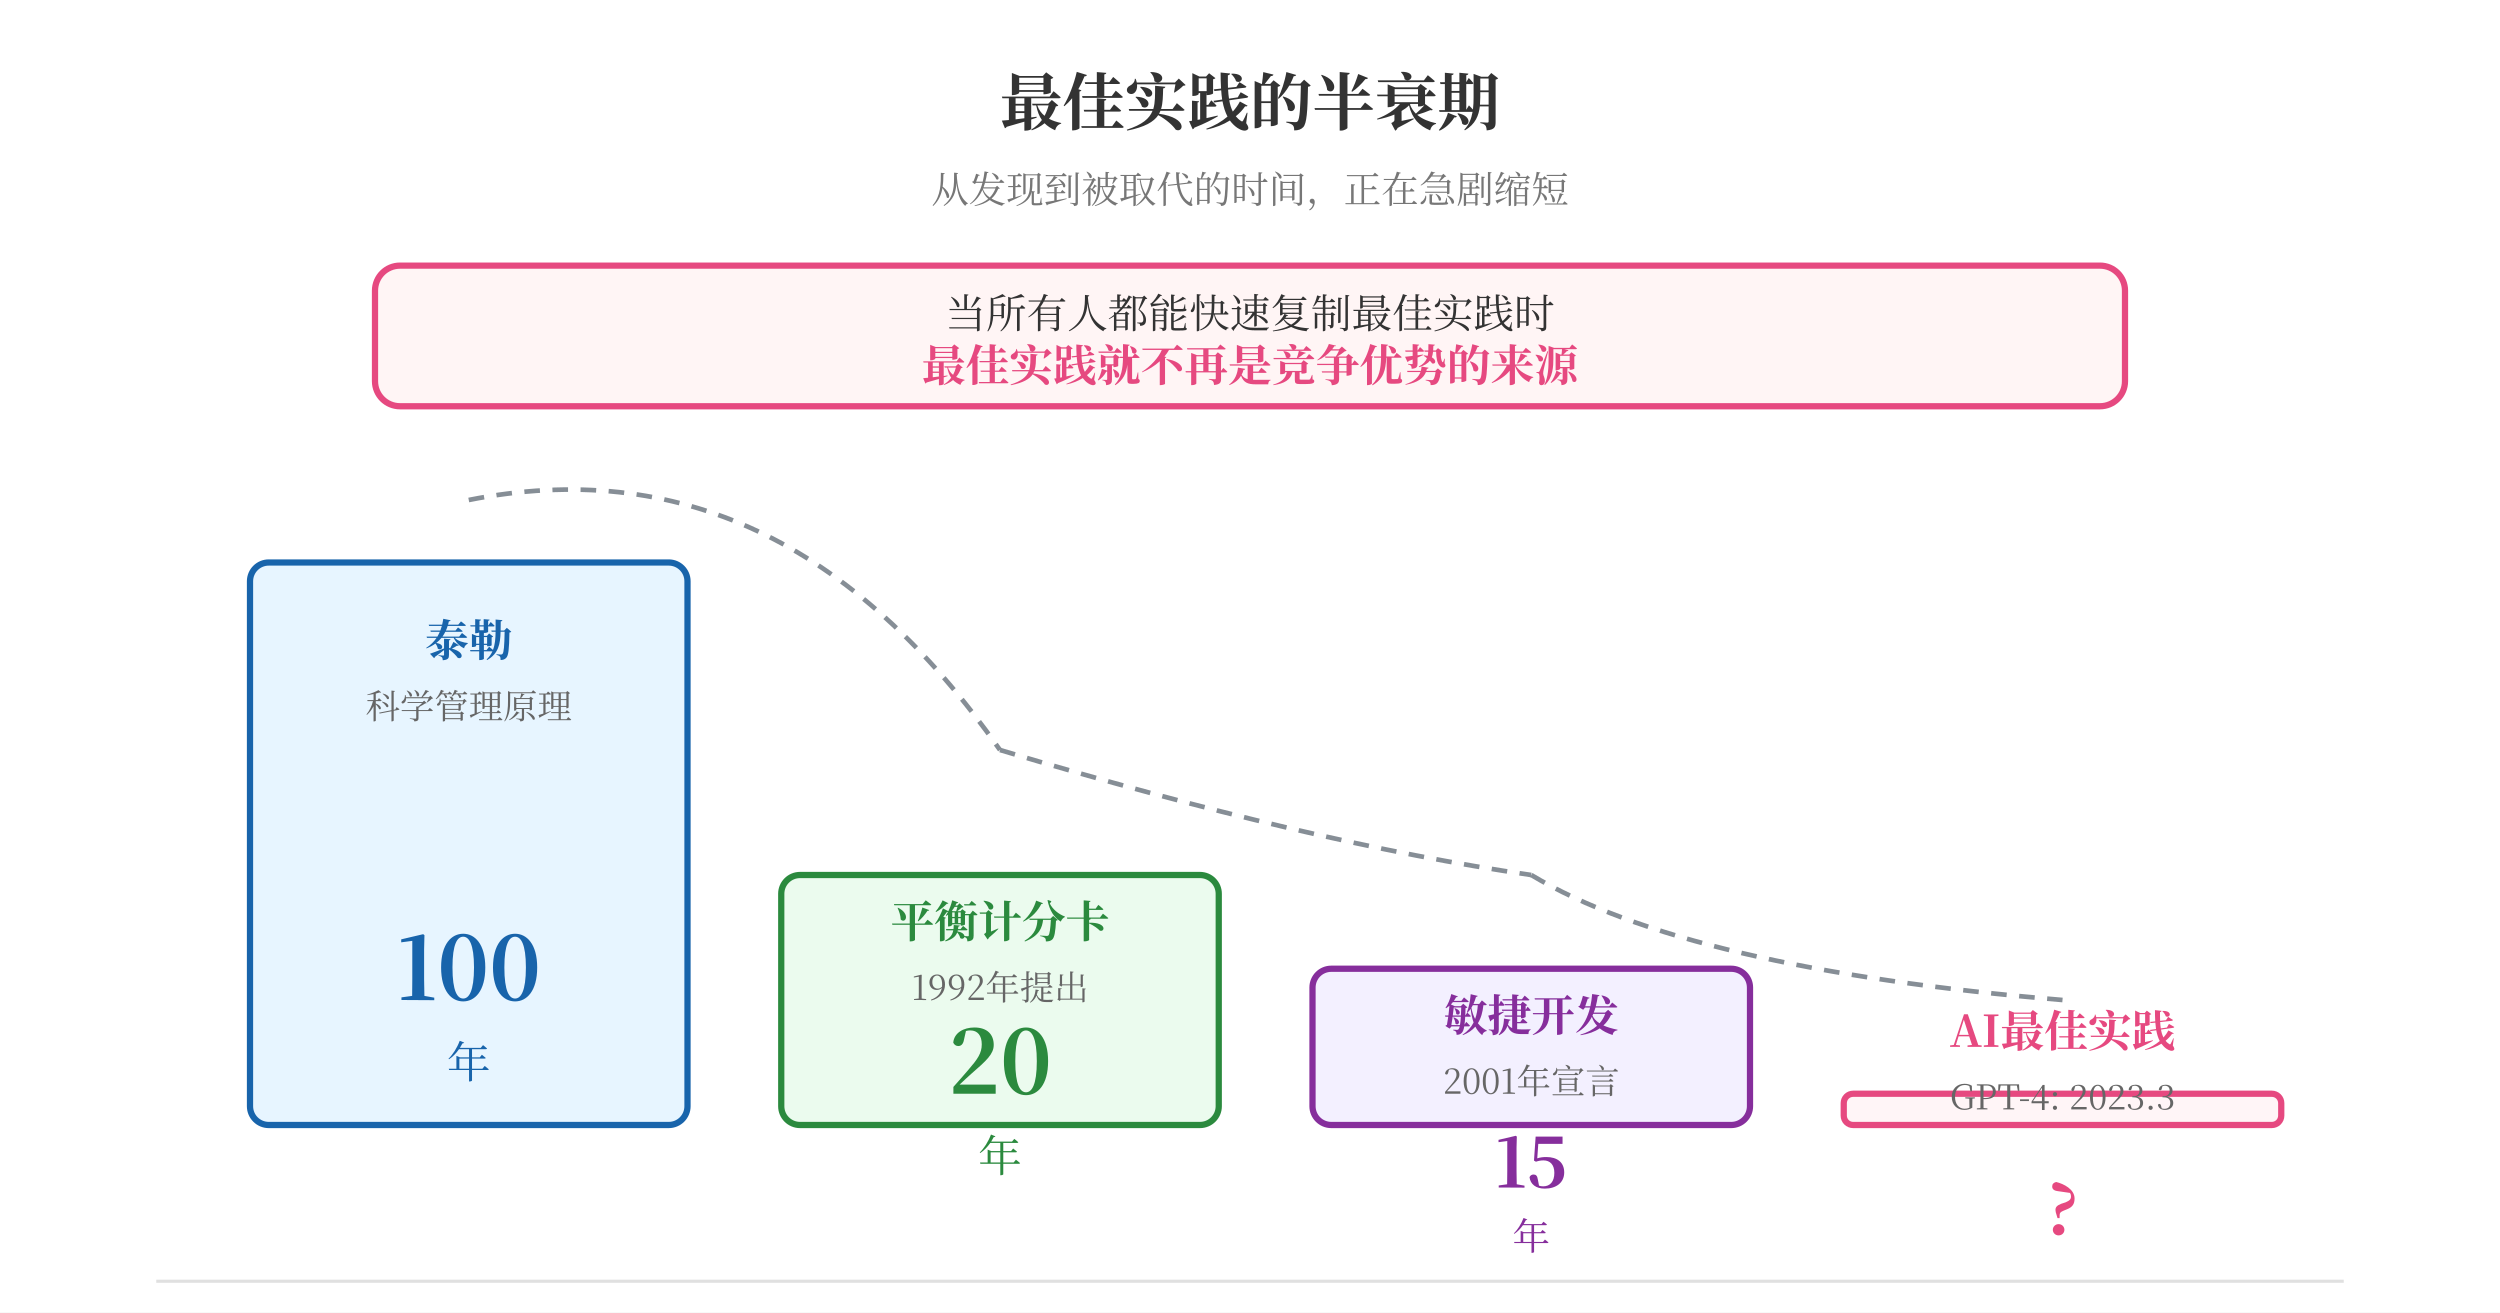
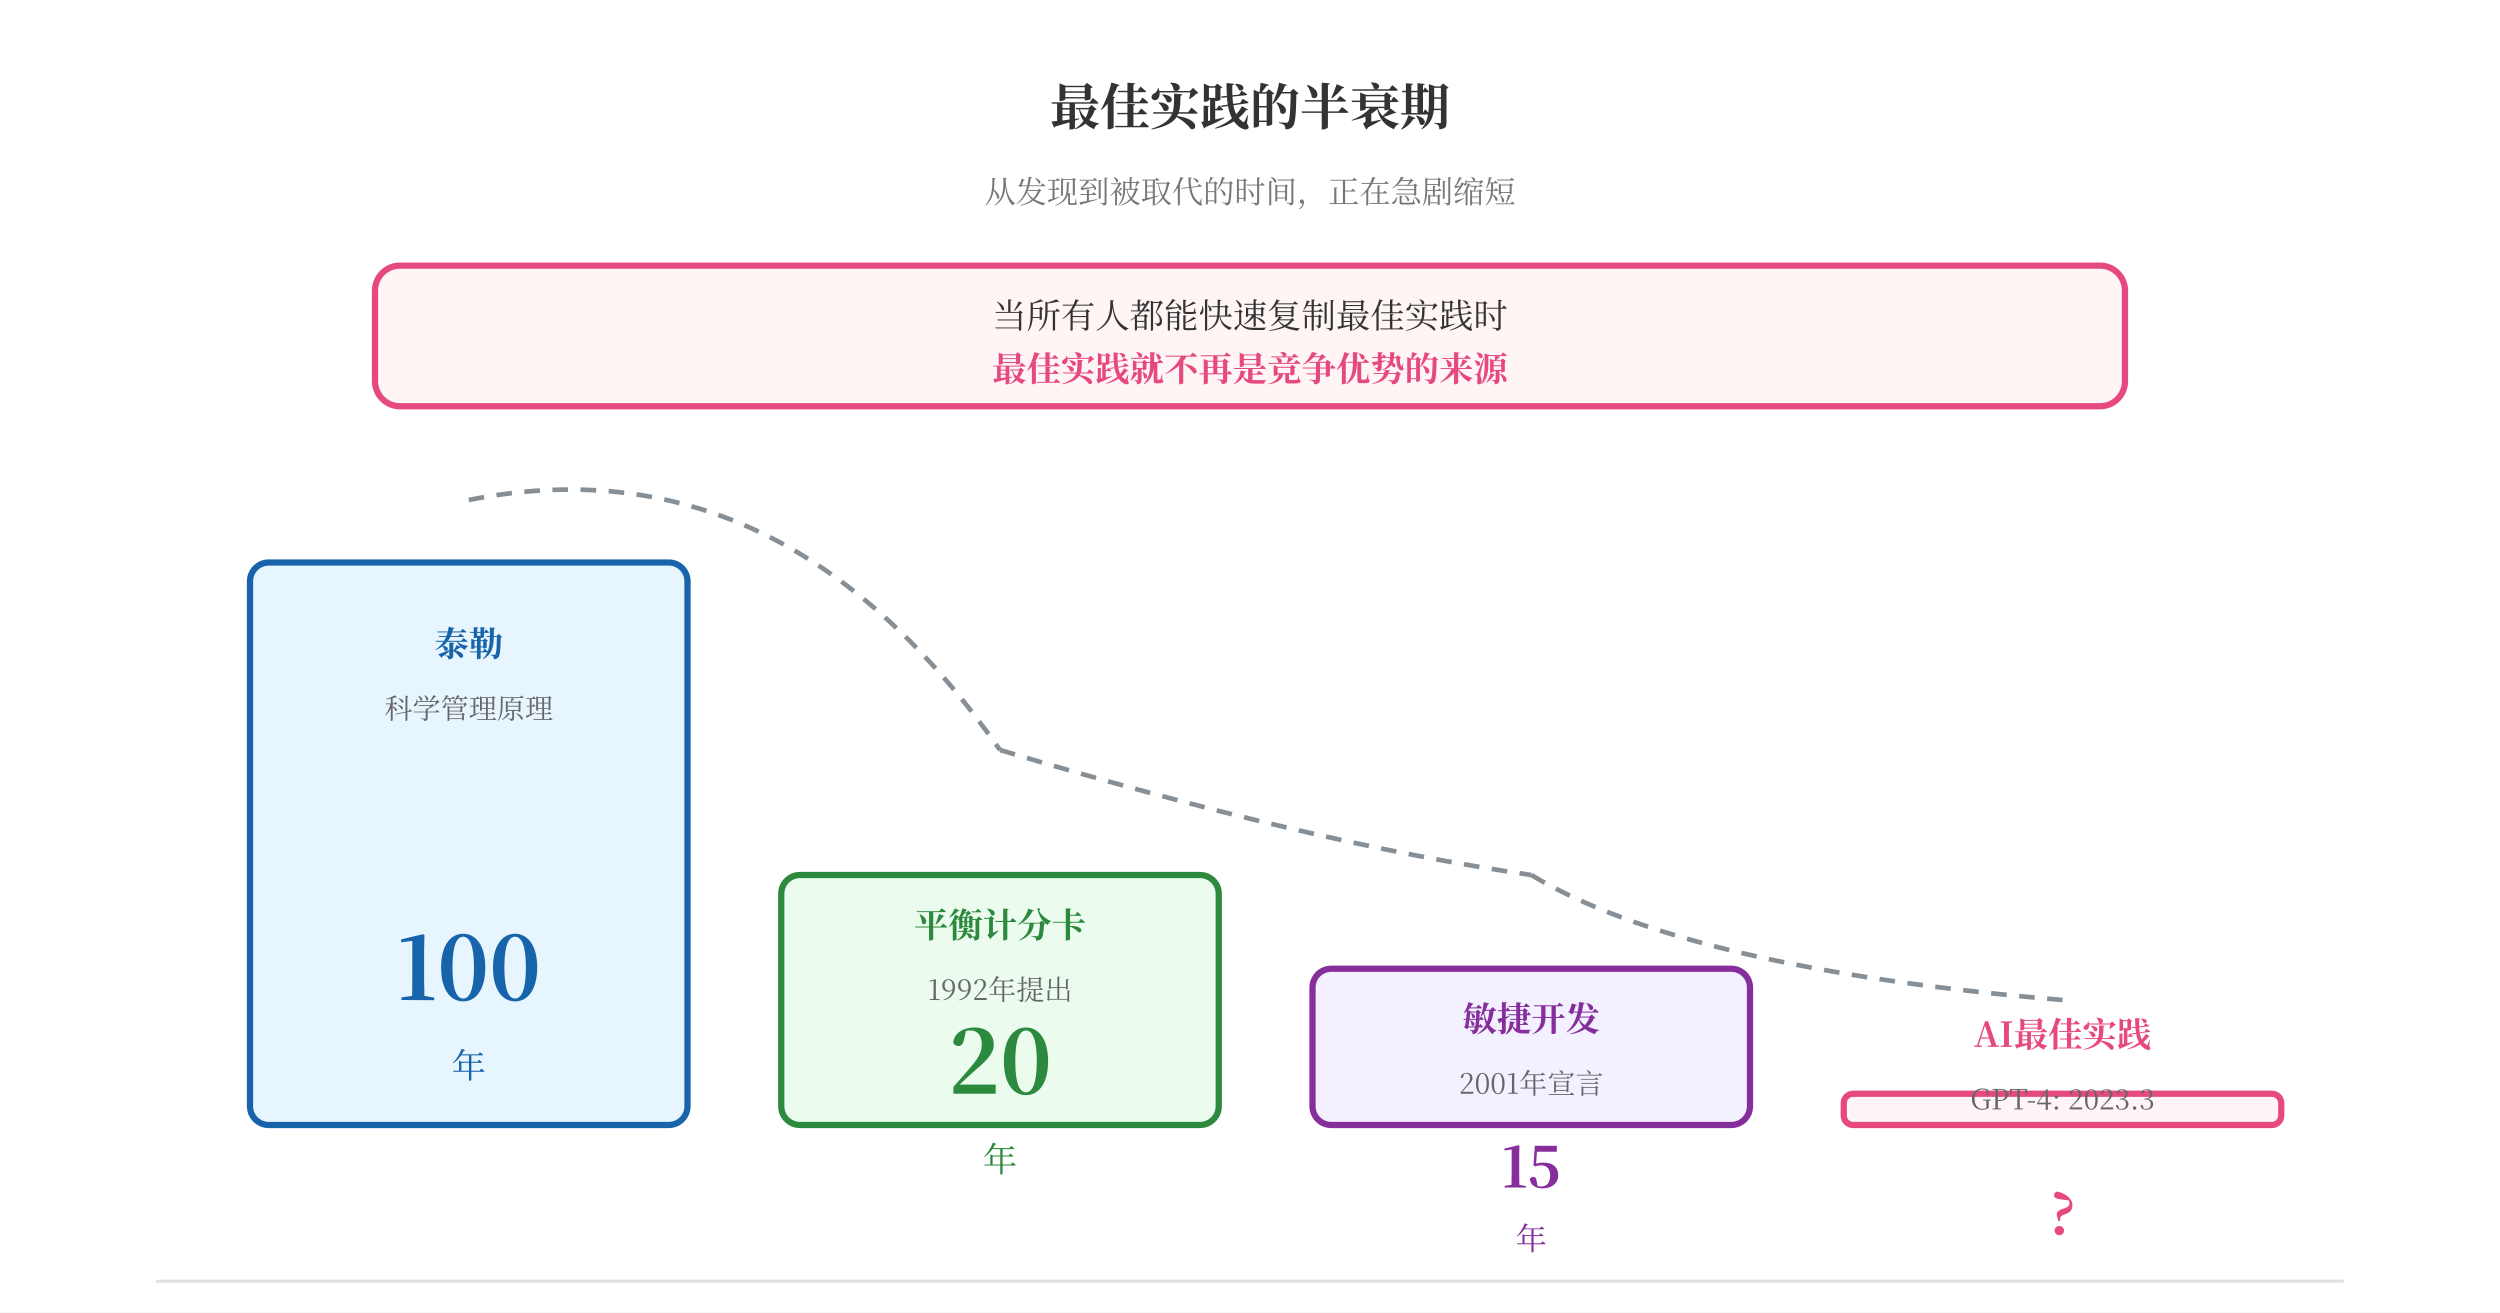
<svg xmlns="http://www.w3.org/2000/svg" viewBox="0 0 800 420" style="font-family: 'Noto Serif CJK SC', serif; background: #fefefe;">
  <rect width="800" height="420" fill="white" />
-   <text x="400" y="40" text-anchor="middle" font-size="20" font-weight="bold" fill="#333">最佳实践的半衰期</text>
-   <text x="400" y="65" text-anchor="middle" font-size="12" fill="#777">从发现到被取代的时间，正在急剧缩短</text>
+   <text x="400" y="40" text-anchor="middle" font-size="16" font-weight="bold" fill="#333">最佳实践的半衰期</text>
+   <text x="400" y="65" text-anchor="middle" font-size="10" fill="#777">从发现到被取代的时间，正在急剧缩短</text>
  <rect x="80" y="180" width="140" height="180" rx="6" fill="#e7f5ff" stroke="#1864ab" stroke-width="2" />
-   <text x="150" y="210" text-anchor="middle" font-size="14" font-weight="bold" fill="#1864ab">泰勒</text>
-   <text x="150" y="230" text-anchor="middle" font-size="11" fill="#666">科学管理原理</text>
+   <text x="150" y="210" text-anchor="middle" font-size="11" font-weight="bold" fill="#1864ab">泰勒</text>
+   <text x="150" y="230" text-anchor="middle" font-size="9" fill="#666">科学管理原理</text>
  <text x="150" y="320" text-anchor="middle" font-size="28" font-weight="bold" fill="#1864ab">100</text>
-   <text x="150" y="345" text-anchor="middle" font-size="14" fill="#1864ab">年</text>
+   <text x="150" y="345" text-anchor="middle" font-size="11" fill="#1864ab">年</text>
  <rect x="250" y="280" width="140" height="80" rx="6" fill="#ebfbee" stroke="#2b8a3e" stroke-width="2" />
-   <text x="320" y="300" text-anchor="middle" font-size="14" font-weight="bold" fill="#2b8a3e">平衡计分卡</text>
-   <text x="320" y="320" text-anchor="middle" font-size="11" fill="#666">1992年提出</text>
+   <text x="320" y="300" text-anchor="middle" font-size="11" font-weight="bold" fill="#2b8a3e">平衡计分卡</text>
+   <text x="320" y="320" text-anchor="middle" font-size="9" fill="#666">1992年提出</text>
  <text x="320" y="350" text-anchor="middle" font-size="28" font-weight="bold" fill="#2b8a3e">20</text>
-   <text x="320" y="375" text-anchor="middle" font-size="14" fill="#2b8a3e">年</text>
+   <text x="320" y="375" text-anchor="middle" font-size="11" fill="#2b8a3e">年</text>
  <rect x="420" y="310" width="140" height="50" rx="6" fill="#f3f0ff" stroke="#862e9c" stroke-width="2" />
-   <text x="490" y="330" text-anchor="middle" font-size="14" font-weight="bold" fill="#862e9c">敏捷开发</text>
-   <text x="490" y="350" text-anchor="middle" font-size="11" fill="#666">2001年宣言</text>
-   <text x="490" y="380" text-anchor="middle" font-size="22" font-weight="bold" fill="#862e9c">15</text>
-   <text x="490" y="400" text-anchor="middle" font-size="12" fill="#862e9c">年</text>
+   <text x="490" y="330" text-anchor="middle" font-size="11" font-weight="bold" fill="#862e9c">敏捷开发</text>
+   <text x="490" y="350" text-anchor="middle" font-size="9" fill="#666">2001年宣言</text>
+   <text x="490" y="380" text-anchor="middle" font-size="18" font-weight="bold" fill="#862e9c">15</text>
+   <text x="490" y="400" text-anchor="middle" font-size="10" fill="#862e9c">年</text>
  <rect x="590" y="350" width="140" height="10" rx="3" fill="#fff5f7" stroke="#e64980" stroke-width="2" />
-   <text x="660" y="335" text-anchor="middle" font-size="14" font-weight="bold" fill="#e64980">AI最佳实践</text>
-   <text x="660" y="355" text-anchor="middle" font-size="11" fill="#666">GPT-4: 2023.3</text>
-   <text x="660" y="395" text-anchor="middle" font-size="22" font-weight="bold" fill="#e64980">?</text>
+   <text x="660" y="335" text-anchor="middle" font-size="11" font-weight="bold" fill="#e64980">AI最佳实践</text>
+   <text x="660" y="355" text-anchor="middle" font-size="9" fill="#666">GPT-4: 2023.3</text>
+   <text x="660" y="395" text-anchor="middle" font-size="18" font-weight="bold" fill="#e64980">?</text>
  <path d="M150 160 Q250 140 320 240" fill="none" stroke="#868e96" stroke-width="1.5" stroke-dasharray="5,4" />
  <path d="M320 240 Q420 270 490 280" fill="none" stroke="#868e96" stroke-width="1.5" stroke-dasharray="5,4" />
  <path d="M490 280 Q540 310 660 320" fill="none" stroke="#868e96" stroke-width="1.5" stroke-dasharray="5,4" />
  <line x1="50" y1="410" x2="750" y2="410" stroke="#e0e0e0" stroke-width="1" />
  <rect x="120" y="85" width="560" height="45" rx="8" fill="#fff5f5" stroke="#e64980" stroke-width="2" />
-   <text x="400" y="105" text-anchor="middle" font-size="13" fill="#333">当所有人都能快速复制最佳实践时</text>
-   <text x="400" y="122" text-anchor="middle" font-size="14" font-weight="bold" fill="#e64980">最佳实践就不再是竞争优势的来源</text>
+   <text x="400" y="105" text-anchor="middle" font-size="11" fill="#333">当所有人都能快速复制最佳实践时</text>
+   <text x="400" y="122" text-anchor="middle" font-size="11" font-weight="bold" fill="#e64980">最佳实践就不再是竞争优势的来源</text>
</svg>
